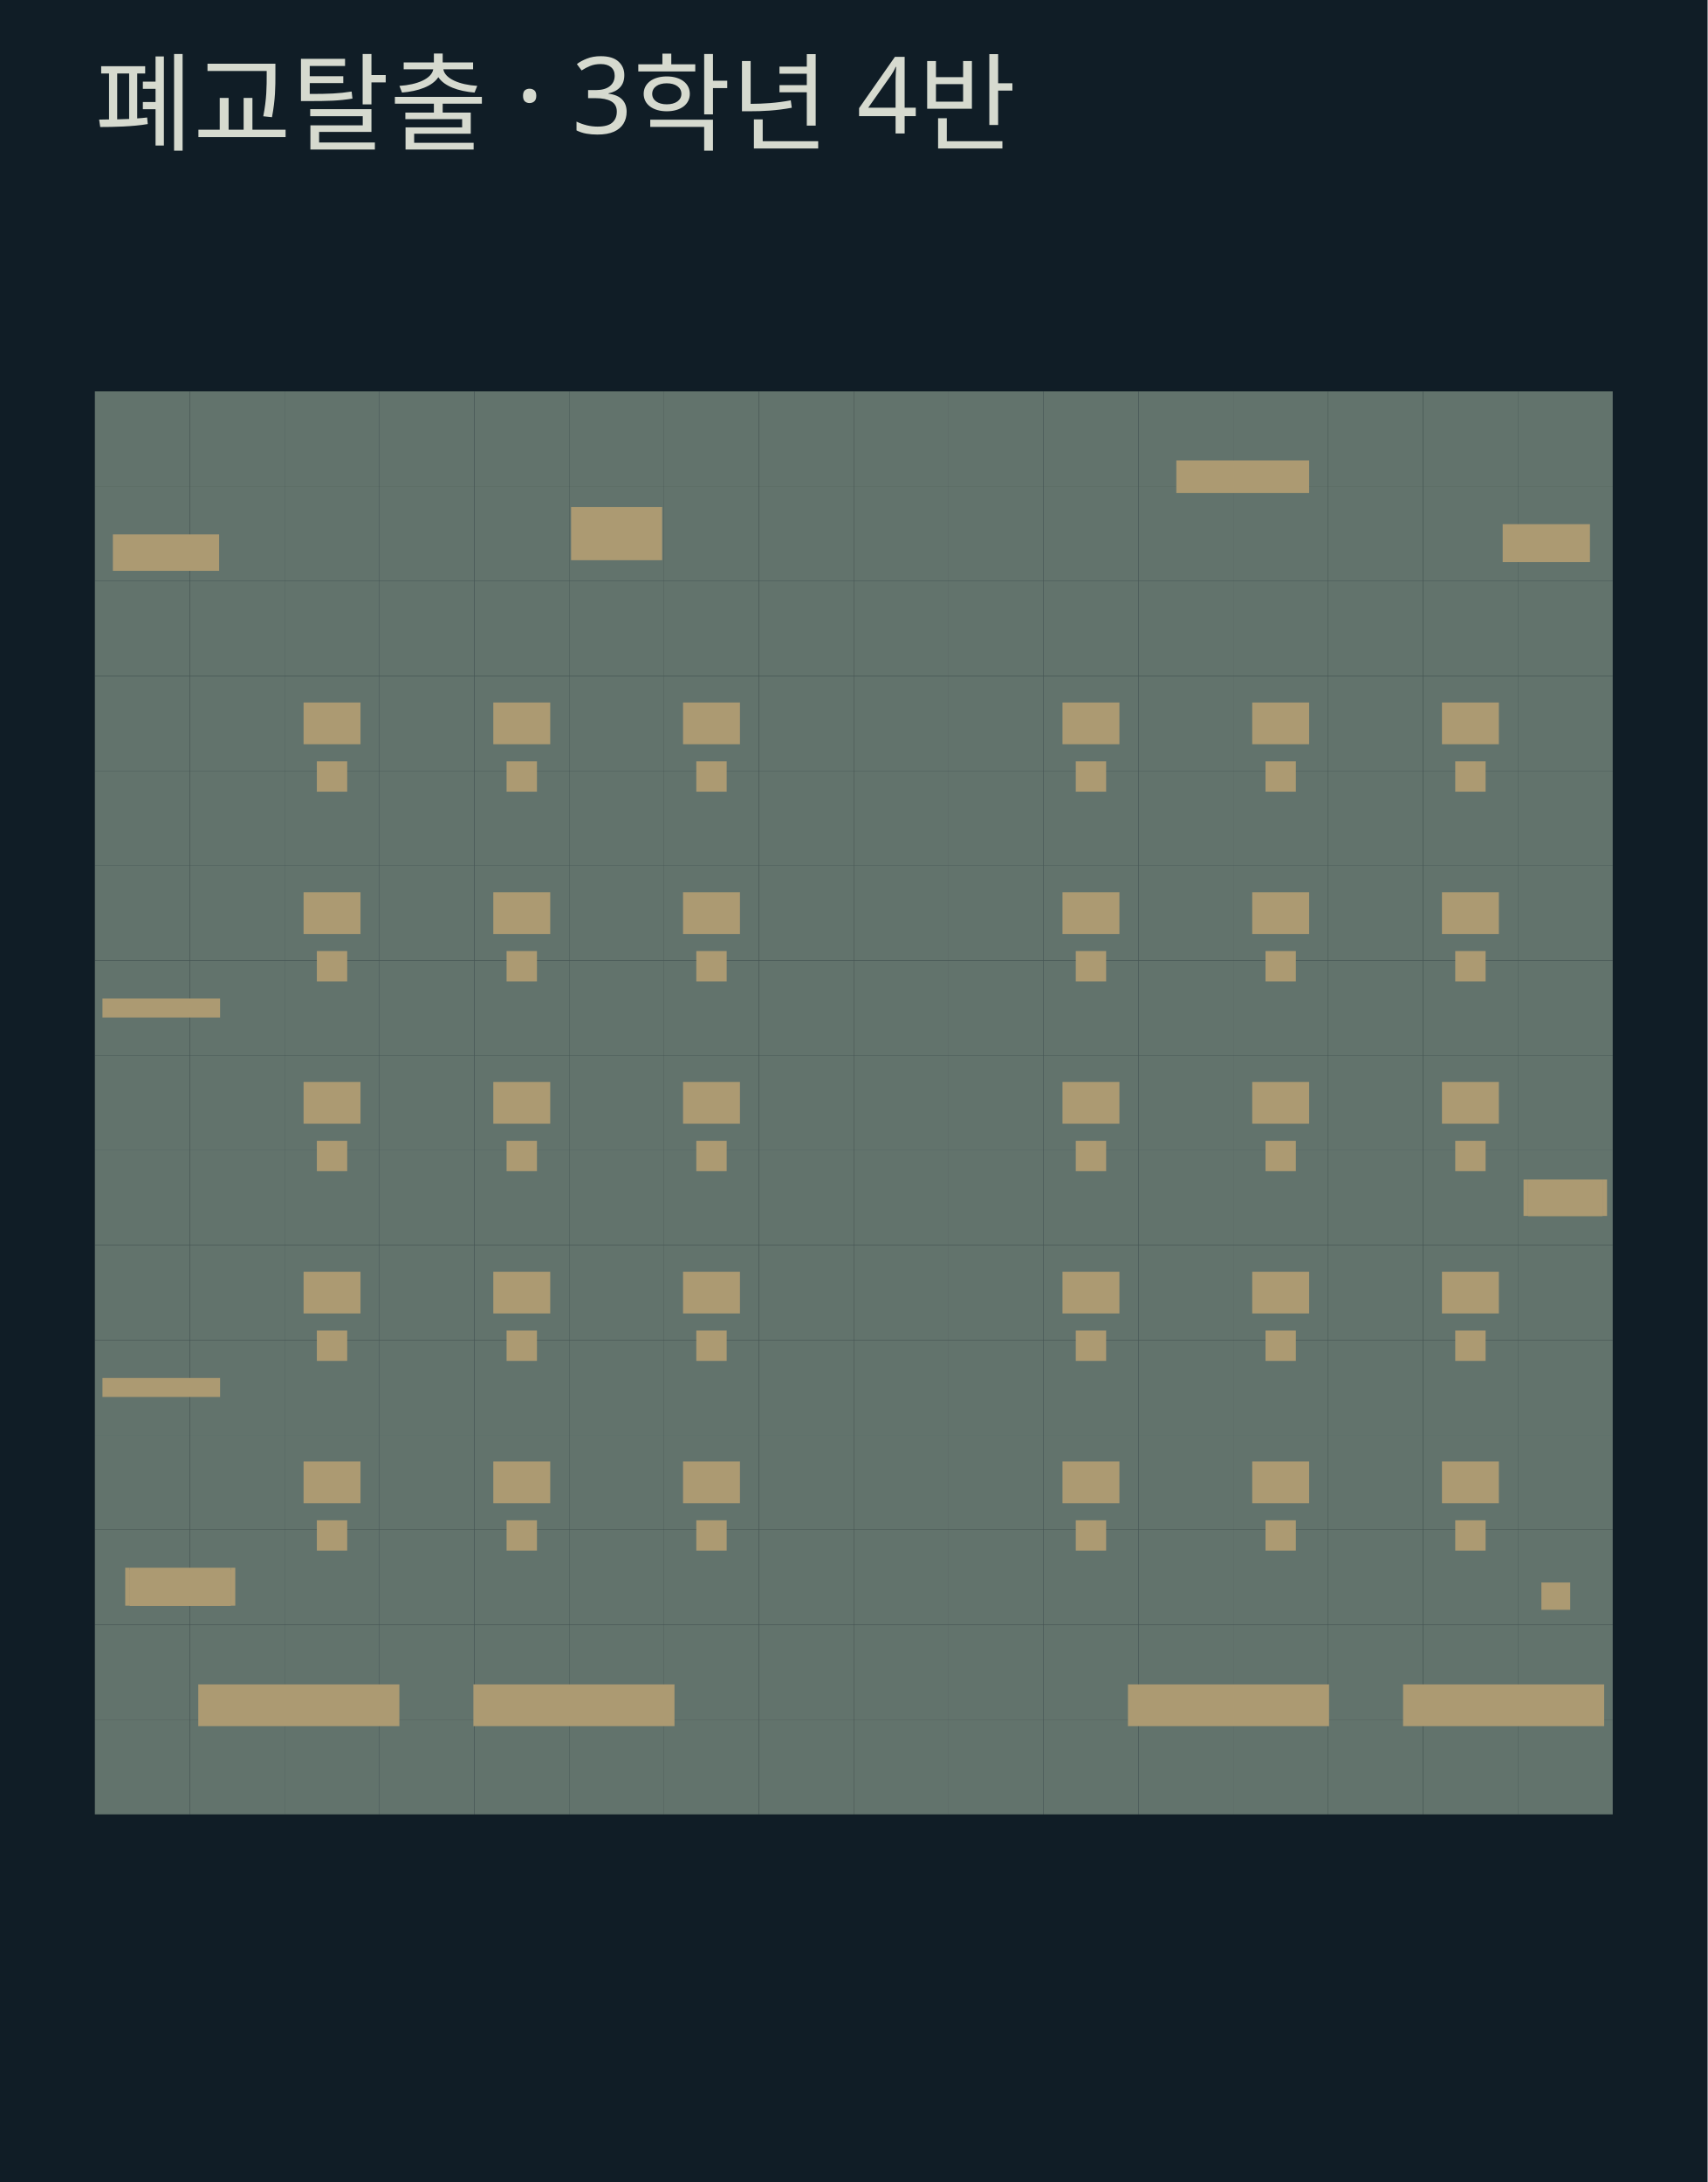
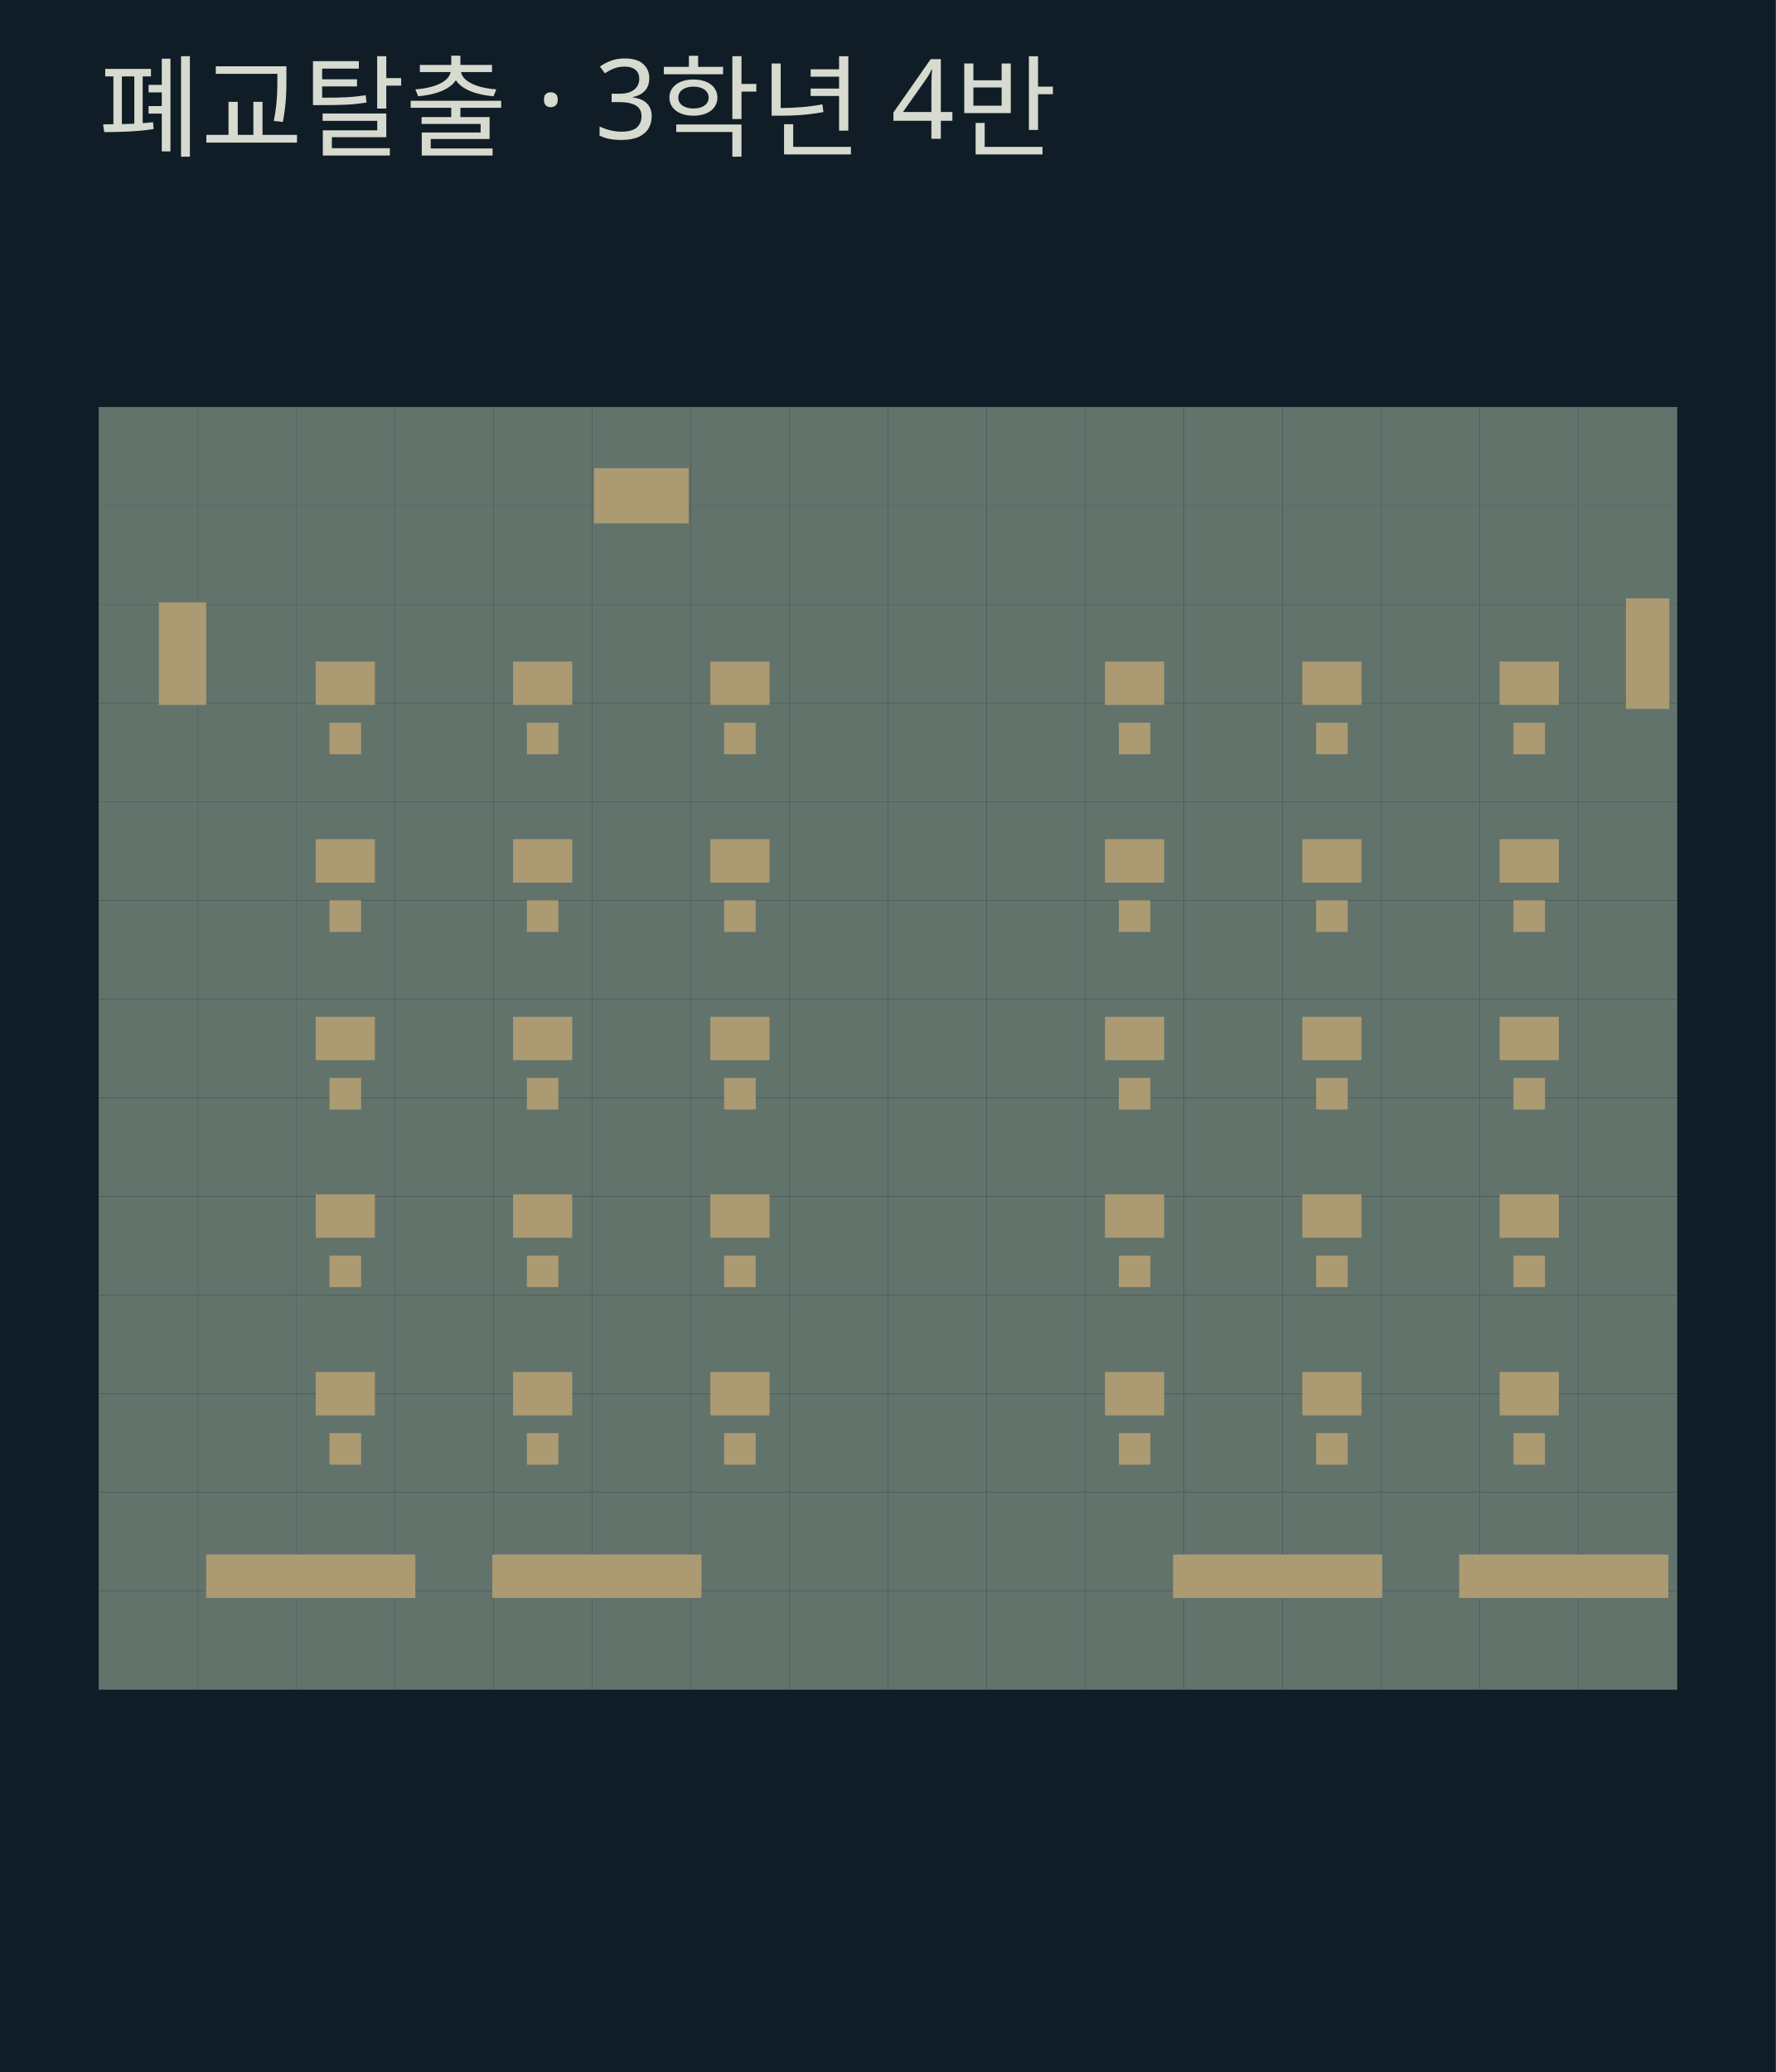
- <svg xmlns="http://www.w3.org/2000/svg" viewBox="0 0 288 368">
-   <rect width="288" height="368" fill="#101d26" />
+ <svg xmlns="http://www.w3.org/2000/svg" viewBox="0 0 288 336">
+   <rect width="288" height="336" fill="#101d26" />
  <style>text{font:10px sans-serif;fill:#d6dacf}</style>
  <text x="16" y="24" style="font-size:18px">폐교탈출 · 3학년 4반</text>
-   <rect x="16" y="290" width="16" height="16" fill="#62736c" />
-   <rect x="16" y="274" width="16" height="16" fill="#62736c" />
  <rect x="16" y="258" width="16" height="16" fill="#62736c" />
  <rect x="16" y="242" width="16" height="16" fill="#62736c" />
  <rect x="16" y="226" width="16" height="16" fill="#62736c" />
  <rect x="16" y="210" width="16" height="16" fill="#62736c" />
  <rect x="16" y="194" width="16" height="16" fill="#62736c" />
  <rect x="16" y="178" width="16" height="16" fill="#62736c" />
  <rect x="16" y="162" width="16" height="16" fill="#62736c" />
  <rect x="16" y="146" width="16" height="16" fill="#62736c" />
  <rect x="16" y="130" width="16" height="16" fill="#62736c" />
  <rect x="16" y="114" width="16" height="16" fill="#62736c" />
  <rect x="16" y="98" width="16" height="16" fill="#62736c" />
  <rect x="16" y="82" width="16" height="16" fill="#62736c" />
  <rect x="16" y="66" width="16" height="16" fill="#62736c" />
-   <rect x="32" y="290" width="16" height="16" fill="#62736c" />
-   <rect x="32" y="274" width="16" height="16" fill="#62736c" />
  <rect x="32" y="258" width="16" height="16" fill="#62736c" />
  <rect x="32" y="242" width="16" height="16" fill="#62736c" />
  <rect x="32" y="226" width="16" height="16" fill="#62736c" />
  <rect x="32" y="210" width="16" height="16" fill="#62736c" />
  <rect x="32" y="194" width="16" height="16" fill="#62736c" />
  <rect x="32" y="178" width="16" height="16" fill="#62736c" />
  <rect x="32" y="162" width="16" height="16" fill="#62736c" />
  <rect x="32" y="146" width="16" height="16" fill="#62736c" />
  <rect x="32" y="130" width="16" height="16" fill="#62736c" />
  <rect x="32" y="114" width="16" height="16" fill="#62736c" />
  <rect x="32" y="98" width="16" height="16" fill="#62736c" />
  <rect x="32" y="82" width="16" height="16" fill="#62736c" />
  <rect x="32" y="66" width="16" height="16" fill="#62736c" />
-   <rect x="48" y="290" width="16" height="16" fill="#62736c" />
-   <rect x="48" y="274" width="16" height="16" fill="#62736c" />
  <rect x="48" y="258" width="16" height="16" fill="#62736c" />
  <rect x="48" y="242" width="16" height="16" fill="#62736c" />
  <rect x="48" y="226" width="16" height="16" fill="#62736c" />
  <rect x="48" y="210" width="16" height="16" fill="#62736c" />
  <rect x="48" y="194" width="16" height="16" fill="#62736c" />
  <rect x="48" y="178" width="16" height="16" fill="#62736c" />
  <rect x="48" y="162" width="16" height="16" fill="#62736c" />
  <rect x="48" y="146" width="16" height="16" fill="#62736c" />
  <rect x="48" y="130" width="16" height="16" fill="#62736c" />
  <rect x="48" y="114" width="16" height="16" fill="#62736c" />
  <rect x="48" y="98" width="16" height="16" fill="#62736c" />
  <rect x="48" y="82" width="16" height="16" fill="#62736c" />
  <rect x="48" y="66" width="16" height="16" fill="#62736c" />
-   <rect x="64" y="290" width="16" height="16" fill="#62736c" />
-   <rect x="64" y="274" width="16" height="16" fill="#62736c" />
  <rect x="64" y="258" width="16" height="16" fill="#62736c" />
  <rect x="64" y="242" width="16" height="16" fill="#62736c" />
  <rect x="64" y="226" width="16" height="16" fill="#62736c" />
  <rect x="64" y="210" width="16" height="16" fill="#62736c" />
  <rect x="64" y="194" width="16" height="16" fill="#62736c" />
  <rect x="64" y="178" width="16" height="16" fill="#62736c" />
  <rect x="64" y="162" width="16" height="16" fill="#62736c" />
  <rect x="64" y="146" width="16" height="16" fill="#62736c" />
  <rect x="64" y="130" width="16" height="16" fill="#62736c" />
  <rect x="64" y="114" width="16" height="16" fill="#62736c" />
  <rect x="64" y="98" width="16" height="16" fill="#62736c" />
  <rect x="64" y="82" width="16" height="16" fill="#62736c" />
  <rect x="64" y="66" width="16" height="16" fill="#62736c" />
-   <rect x="80" y="290" width="16" height="16" fill="#62736c" />
-   <rect x="80" y="274" width="16" height="16" fill="#62736c" />
  <rect x="80" y="258" width="16" height="16" fill="#62736c" />
  <rect x="80" y="242" width="16" height="16" fill="#62736c" />
  <rect x="80" y="226" width="16" height="16" fill="#62736c" />
  <rect x="80" y="210" width="16" height="16" fill="#62736c" />
  <rect x="80" y="194" width="16" height="16" fill="#62736c" />
  <rect x="80" y="178" width="16" height="16" fill="#62736c" />
  <rect x="80" y="162" width="16" height="16" fill="#62736c" />
  <rect x="80" y="146" width="16" height="16" fill="#62736c" />
  <rect x="80" y="130" width="16" height="16" fill="#62736c" />
  <rect x="80" y="114" width="16" height="16" fill="#62736c" />
  <rect x="80" y="98" width="16" height="16" fill="#62736c" />
  <rect x="80" y="82" width="16" height="16" fill="#62736c" />
  <rect x="80" y="66" width="16" height="16" fill="#62736c" />
-   <rect x="96" y="290" width="16" height="16" fill="#62736c" />
-   <rect x="96" y="274" width="16" height="16" fill="#62736c" />
  <rect x="96" y="258" width="16" height="16" fill="#62736c" />
  <rect x="96" y="242" width="16" height="16" fill="#62736c" />
  <rect x="96" y="226" width="16" height="16" fill="#62736c" />
  <rect x="96" y="210" width="16" height="16" fill="#62736c" />
  <rect x="96" y="194" width="16" height="16" fill="#62736c" />
  <rect x="96" y="178" width="16" height="16" fill="#62736c" />
  <rect x="96" y="162" width="16" height="16" fill="#62736c" />
  <rect x="96" y="146" width="16" height="16" fill="#62736c" />
  <rect x="96" y="130" width="16" height="16" fill="#62736c" />
  <rect x="96" y="114" width="16" height="16" fill="#62736c" />
  <rect x="96" y="98" width="16" height="16" fill="#62736c" />
  <rect x="96" y="82" width="16" height="16" fill="#62736c" />
  <rect x="96" y="66" width="16" height="16" fill="#62736c" />
-   <rect x="112" y="290" width="16" height="16" fill="#62736c" />
-   <rect x="112" y="274" width="16" height="16" fill="#62736c" />
  <rect x="112" y="258" width="16" height="16" fill="#62736c" />
  <rect x="112" y="242" width="16" height="16" fill="#62736c" />
  <rect x="112" y="226" width="16" height="16" fill="#62736c" />
  <rect x="112" y="210" width="16" height="16" fill="#62736c" />
  <rect x="112" y="194" width="16" height="16" fill="#62736c" />
  <rect x="112" y="178" width="16" height="16" fill="#62736c" />
  <rect x="112" y="162" width="16" height="16" fill="#62736c" />
  <rect x="112" y="146" width="16" height="16" fill="#62736c" />
  <rect x="112" y="130" width="16" height="16" fill="#62736c" />
  <rect x="112" y="114" width="16" height="16" fill="#62736c" />
  <rect x="112" y="98" width="16" height="16" fill="#62736c" />
  <rect x="112" y="82" width="16" height="16" fill="#62736c" />
  <rect x="112" y="66" width="16" height="16" fill="#62736c" />
-   <rect x="128" y="290" width="16" height="16" fill="#62736c" />
-   <rect x="128" y="274" width="16" height="16" fill="#62736c" />
  <rect x="128" y="258" width="16" height="16" fill="#62736c" />
  <rect x="128" y="242" width="16" height="16" fill="#62736c" />
  <rect x="128" y="226" width="16" height="16" fill="#62736c" />
  <rect x="128" y="210" width="16" height="16" fill="#62736c" />
  <rect x="128" y="194" width="16" height="16" fill="#62736c" />
  <rect x="128" y="178" width="16" height="16" fill="#62736c" />
  <rect x="128" y="162" width="16" height="16" fill="#62736c" />
  <rect x="128" y="146" width="16" height="16" fill="#62736c" />
  <rect x="128" y="130" width="16" height="16" fill="#62736c" />
  <rect x="128" y="114" width="16" height="16" fill="#62736c" />
  <rect x="128" y="98" width="16" height="16" fill="#62736c" />
  <rect x="128" y="82" width="16" height="16" fill="#62736c" />
  <rect x="128" y="66" width="16" height="16" fill="#62736c" />
-   <rect x="144" y="290" width="16" height="16" fill="#62736c" />
-   <rect x="144" y="274" width="16" height="16" fill="#62736c" />
  <rect x="144" y="258" width="16" height="16" fill="#62736c" />
  <rect x="144" y="242" width="16" height="16" fill="#62736c" />
  <rect x="144" y="226" width="16" height="16" fill="#62736c" />
  <rect x="144" y="210" width="16" height="16" fill="#62736c" />
  <rect x="144" y="194" width="16" height="16" fill="#62736c" />
  <rect x="144" y="178" width="16" height="16" fill="#62736c" />
  <rect x="144" y="162" width="16" height="16" fill="#62736c" />
  <rect x="144" y="146" width="16" height="16" fill="#62736c" />
  <rect x="144" y="130" width="16" height="16" fill="#62736c" />
  <rect x="144" y="114" width="16" height="16" fill="#62736c" />
  <rect x="144" y="98" width="16" height="16" fill="#62736c" />
  <rect x="144" y="82" width="16" height="16" fill="#62736c" />
  <rect x="144" y="66" width="16" height="16" fill="#62736c" />
-   <rect x="160" y="290" width="16" height="16" fill="#62736c" />
-   <rect x="160" y="274" width="16" height="16" fill="#62736c" />
  <rect x="160" y="258" width="16" height="16" fill="#62736c" />
  <rect x="160" y="242" width="16" height="16" fill="#62736c" />
  <rect x="160" y="226" width="16" height="16" fill="#62736c" />
  <rect x="160" y="210" width="16" height="16" fill="#62736c" />
  <rect x="160" y="194" width="16" height="16" fill="#62736c" />
  <rect x="160" y="178" width="16" height="16" fill="#62736c" />
  <rect x="160" y="162" width="16" height="16" fill="#62736c" />
  <rect x="160" y="146" width="16" height="16" fill="#62736c" />
  <rect x="160" y="130" width="16" height="16" fill="#62736c" />
  <rect x="160" y="114" width="16" height="16" fill="#62736c" />
  <rect x="160" y="98" width="16" height="16" fill="#62736c" />
  <rect x="160" y="82" width="16" height="16" fill="#62736c" />
  <rect x="160" y="66" width="16" height="16" fill="#62736c" />
-   <rect x="176" y="290" width="16" height="16" fill="#62736c" />
-   <rect x="176" y="274" width="16" height="16" fill="#62736c" />
  <rect x="176" y="258" width="16" height="16" fill="#62736c" />
  <rect x="176" y="242" width="16" height="16" fill="#62736c" />
  <rect x="176" y="226" width="16" height="16" fill="#62736c" />
  <rect x="176" y="210" width="16" height="16" fill="#62736c" />
  <rect x="176" y="194" width="16" height="16" fill="#62736c" />
  <rect x="176" y="178" width="16" height="16" fill="#62736c" />
  <rect x="176" y="162" width="16" height="16" fill="#62736c" />
  <rect x="176" y="146" width="16" height="16" fill="#62736c" />
  <rect x="176" y="130" width="16" height="16" fill="#62736c" />
  <rect x="176" y="114" width="16" height="16" fill="#62736c" />
  <rect x="176" y="98" width="16" height="16" fill="#62736c" />
  <rect x="176" y="82" width="16" height="16" fill="#62736c" />
  <rect x="176" y="66" width="16" height="16" fill="#62736c" />
-   <rect x="192" y="290" width="16" height="16" fill="#62736c" />
-   <rect x="192" y="274" width="16" height="16" fill="#62736c" />
  <rect x="192" y="258" width="16" height="16" fill="#62736c" />
  <rect x="192" y="242" width="16" height="16" fill="#62736c" />
  <rect x="192" y="226" width="16" height="16" fill="#62736c" />
  <rect x="192" y="210" width="16" height="16" fill="#62736c" />
  <rect x="192" y="194" width="16" height="16" fill="#62736c" />
  <rect x="192" y="178" width="16" height="16" fill="#62736c" />
  <rect x="192" y="162" width="16" height="16" fill="#62736c" />
  <rect x="192" y="146" width="16" height="16" fill="#62736c" />
  <rect x="192" y="130" width="16" height="16" fill="#62736c" />
  <rect x="192" y="114" width="16" height="16" fill="#62736c" />
  <rect x="192" y="98" width="16" height="16" fill="#62736c" />
  <rect x="192" y="82" width="16" height="16" fill="#62736c" />
  <rect x="192" y="66" width="16" height="16" fill="#62736c" />
-   <rect x="208" y="290" width="16" height="16" fill="#62736c" />
-   <rect x="208" y="274" width="16" height="16" fill="#62736c" />
  <rect x="208" y="258" width="16" height="16" fill="#62736c" />
  <rect x="208" y="242" width="16" height="16" fill="#62736c" />
  <rect x="208" y="226" width="16" height="16" fill="#62736c" />
  <rect x="208" y="210" width="16" height="16" fill="#62736c" />
  <rect x="208" y="194" width="16" height="16" fill="#62736c" />
  <rect x="208" y="178" width="16" height="16" fill="#62736c" />
  <rect x="208" y="162" width="16" height="16" fill="#62736c" />
  <rect x="208" y="146" width="16" height="16" fill="#62736c" />
  <rect x="208" y="130" width="16" height="16" fill="#62736c" />
  <rect x="208" y="114" width="16" height="16" fill="#62736c" />
  <rect x="208" y="98" width="16" height="16" fill="#62736c" />
  <rect x="208" y="82" width="16" height="16" fill="#62736c" />
  <rect x="208" y="66" width="16" height="16" fill="#62736c" />
-   <rect x="224" y="290" width="16" height="16" fill="#62736c" />
-   <rect x="224" y="274" width="16" height="16" fill="#62736c" />
  <rect x="224" y="258" width="16" height="16" fill="#62736c" />
  <rect x="224" y="242" width="16" height="16" fill="#62736c" />
  <rect x="224" y="226" width="16" height="16" fill="#62736c" />
  <rect x="224" y="210" width="16" height="16" fill="#62736c" />
  <rect x="224" y="194" width="16" height="16" fill="#62736c" />
  <rect x="224" y="178" width="16" height="16" fill="#62736c" />
  <rect x="224" y="162" width="16" height="16" fill="#62736c" />
  <rect x="224" y="146" width="16" height="16" fill="#62736c" />
  <rect x="224" y="130" width="16" height="16" fill="#62736c" />
  <rect x="224" y="114" width="16" height="16" fill="#62736c" />
  <rect x="224" y="98" width="16" height="16" fill="#62736c" />
  <rect x="224" y="82" width="16" height="16" fill="#62736c" />
  <rect x="224" y="66" width="16" height="16" fill="#62736c" />
-   <rect x="240" y="290" width="16" height="16" fill="#62736c" />
-   <rect x="240" y="274" width="16" height="16" fill="#62736c" />
  <rect x="240" y="258" width="16" height="16" fill="#62736c" />
  <rect x="240" y="242" width="16" height="16" fill="#62736c" />
  <rect x="240" y="226" width="16" height="16" fill="#62736c" />
  <rect x="240" y="210" width="16" height="16" fill="#62736c" />
  <rect x="240" y="194" width="16" height="16" fill="#62736c" />
  <rect x="240" y="178" width="16" height="16" fill="#62736c" />
  <rect x="240" y="162" width="16" height="16" fill="#62736c" />
  <rect x="240" y="146" width="16" height="16" fill="#62736c" />
  <rect x="240" y="130" width="16" height="16" fill="#62736c" />
  <rect x="240" y="114" width="16" height="16" fill="#62736c" />
  <rect x="240" y="98" width="16" height="16" fill="#62736c" />
  <rect x="240" y="82" width="16" height="16" fill="#62736c" />
  <rect x="240" y="66" width="16" height="16" fill="#62736c" />
-   <rect x="256" y="290" width="16" height="16" fill="#62736c" />
-   <rect x="256" y="274" width="16" height="16" fill="#62736c" />
  <rect x="256" y="258" width="16" height="16" fill="#62736c" />
  <rect x="256" y="242" width="16" height="16" fill="#62736c" />
  <rect x="256" y="226" width="16" height="16" fill="#62736c" />
  <rect x="256" y="210" width="16" height="16" fill="#62736c" />
  <rect x="256" y="194" width="16" height="16" fill="#62736c" />
  <rect x="256" y="178" width="16" height="16" fill="#62736c" />
  <rect x="256" y="162" width="16" height="16" fill="#62736c" />
  <rect x="256" y="146" width="16" height="16" fill="#62736c" />
  <rect x="256" y="130" width="16" height="16" fill="#62736c" />
  <rect x="256" y="114" width="16" height="16" fill="#62736c" />
  <rect x="256" y="98" width="16" height="16" fill="#62736c" />
  <rect x="256" y="82" width="16" height="16" fill="#62736c" />
  <rect x="256" y="66" width="16" height="16" fill="#62736c" />
-   <rect x="96.32" y="85.52" width="15.36" height="8.96" fill="#ac9a72" />
-   <rect x="51.2" y="246.48" width="9.6" height="7.04" fill="#ac9a72" />
-   <rect x="53.44" y="256.4" width="5.12" height="5.12" fill="#ac9a72" />
-   <rect x="51.2" y="214.48" width="9.6" height="7.04" fill="#ac9a72" />
-   <rect x="53.44" y="224.4" width="5.12" height="5.12" fill="#ac9a72" />
-   <rect x="51.2" y="182.48" width="9.6" height="7.04" fill="#ac9a72" />
-   <rect x="53.44" y="192.4" width="5.12" height="5.12" fill="#ac9a72" />
-   <rect x="51.2" y="150.48" width="9.6" height="7.04" fill="#ac9a72" />
-   <rect x="53.44" y="160.4" width="5.12" height="5.12" fill="#ac9a72" />
-   <rect x="51.2" y="118.48" width="9.6" height="7.04" fill="#ac9a72" />
-   <rect x="53.44" y="128.4" width="5.12" height="5.12" fill="#ac9a72" />
-   <rect x="83.2" y="246.48" width="9.6" height="7.04" fill="#ac9a72" />
-   <rect x="85.44" y="256.4" width="5.12" height="5.12" fill="#ac9a72" />
-   <rect x="83.2" y="214.48" width="9.6" height="7.04" fill="#ac9a72" />
-   <rect x="85.44" y="224.4" width="5.12" height="5.12" fill="#ac9a72" />
-   <rect x="83.2" y="182.48" width="9.6" height="7.04" fill="#ac9a72" />
-   <rect x="85.44" y="192.4" width="5.12" height="5.12" fill="#ac9a72" />
-   <rect x="83.2" y="150.48" width="9.6" height="7.04" fill="#ac9a72" />
-   <rect x="85.44" y="160.4" width="5.12" height="5.12" fill="#ac9a72" />
-   <rect x="83.2" y="118.48" width="9.6" height="7.04" fill="#ac9a72" />
-   <rect x="85.44" y="128.4" width="5.12" height="5.12" fill="#ac9a72" />
-   <rect x="115.2" y="246.48" width="9.6" height="7.04" fill="#ac9a72" />
-   <rect x="117.44" y="256.4" width="5.12" height="5.12" fill="#ac9a72" />
-   <rect x="115.2" y="214.48" width="9.6" height="7.04" fill="#ac9a72" />
-   <rect x="117.44" y="224.4" width="5.12" height="5.12" fill="#ac9a72" />
-   <rect x="115.2" y="182.48" width="9.6" height="7.04" fill="#ac9a72" />
-   <rect x="117.44" y="192.4" width="5.12" height="5.12" fill="#ac9a72" />
-   <rect x="115.2" y="150.48" width="9.6" height="7.04" fill="#ac9a72" />
-   <rect x="117.44" y="160.4" width="5.12" height="5.12" fill="#ac9a72" />
-   <rect x="115.2" y="118.48" width="9.6" height="7.04" fill="#ac9a72" />
-   <rect x="117.44" y="128.4" width="5.12" height="5.12" fill="#ac9a72" />
-   <rect x="179.2" y="246.48" width="9.6" height="7.04" fill="#ac9a72" />
-   <rect x="181.44" y="256.4" width="5.12" height="5.12" fill="#ac9a72" />
-   <rect x="179.2" y="214.48" width="9.6" height="7.04" fill="#ac9a72" />
-   <rect x="181.44" y="224.4" width="5.12" height="5.12" fill="#ac9a72" />
-   <rect x="179.2" y="182.48" width="9.6" height="7.04" fill="#ac9a72" />
-   <rect x="181.44" y="192.4" width="5.12" height="5.12" fill="#ac9a72" />
-   <rect x="179.2" y="150.48" width="9.6" height="7.04" fill="#ac9a72" />
-   <rect x="181.44" y="160.4" width="5.12" height="5.12" fill="#ac9a72" />
-   <rect x="179.2" y="118.48" width="9.6" height="7.04" fill="#ac9a72" />
-   <rect x="181.44" y="128.4" width="5.12" height="5.12" fill="#ac9a72" />
-   <rect x="211.2" y="246.48" width="9.6" height="7.04" fill="#ac9a72" />
-   <rect x="213.44" y="256.4" width="5.12" height="5.12" fill="#ac9a72" />
-   <rect x="211.2" y="214.48" width="9.6" height="7.04" fill="#ac9a72" />
-   <rect x="213.44" y="224.4" width="5.12" height="5.12" fill="#ac9a72" />
-   <rect x="211.2" y="182.48" width="9.6" height="7.04" fill="#ac9a72" />
-   <rect x="213.44" y="192.4" width="5.12" height="5.12" fill="#ac9a72" />
-   <rect x="211.2" y="150.48" width="9.6" height="7.04" fill="#ac9a72" />
-   <rect x="213.44" y="160.4" width="5.12" height="5.12" fill="#ac9a72" />
-   <rect x="211.2" y="118.48" width="9.6" height="7.04" fill="#ac9a72" />
-   <rect x="213.44" y="128.4" width="5.12" height="5.12" fill="#ac9a72" />
-   <rect x="243.2" y="246.48" width="9.6" height="7.04" fill="#ac9a72" />
-   <rect x="245.44" y="256.4" width="5.12" height="5.12" fill="#ac9a72" />
-   <rect x="243.2" y="214.48" width="9.6" height="7.04" fill="#ac9a72" />
-   <rect x="245.44" y="224.4" width="5.12" height="5.12" fill="#ac9a72" />
-   <rect x="243.2" y="182.48" width="9.6" height="7.04" fill="#ac9a72" />
-   <rect x="245.44" y="192.4" width="5.12" height="5.12" fill="#ac9a72" />
-   <rect x="243.2" y="150.48" width="9.6" height="7.04" fill="#ac9a72" />
-   <rect x="245.44" y="160.4" width="5.12" height="5.12" fill="#ac9a72" />
-   <rect x="243.2" y="118.48" width="9.6" height="7.04" fill="#ac9a72" />
-   <rect x="245.44" y="128.4" width="5.12" height="5.12" fill="#ac9a72" />
-   <rect x="33.44" y="284.08" width="33.92" height="7.04" fill="#ac9a72" />
-   <rect x="79.84" y="284.08" width="33.92" height="7.04" fill="#ac9a72" />
-   <rect x="190.24" y="284.08" width="33.92" height="7.04" fill="#ac9a72" />
-   <rect x="236.64" y="284.08" width="33.92" height="7.04" fill="#ac9a72" />
-   <rect x="17.28" y="232.4" width="19.84" height="3.2" fill="#ac9a72" />
-   <rect x="17.28" y="168.4" width="19.84" height="3.2" fill="#ac9a72" />
-   <rect x="19.04" y="90.128" width="17.92" height="6.144" fill="#ac9a72" />
-   <rect x="253.44" y="88.4" width="14.72" height="6.4" fill="#ac9a72" />
-   <rect x="257.728" y="198.928" width="12.544" height="0.64" fill="#ac9a72" />
-   <rect x="256.96" y="198.928" width="0.768" height="6.144" fill="#ac9a72" />
-   <rect x="270.272" y="198.928" width="0.768" height="6.144" fill="#ac9a72" />
-   <rect x="257.728" y="199.312" width="12.544" height="5.76" fill="#ac9a72" />
-   <rect x="257.728" y="199.312" width="12.544" height="5.76" fill="#ac9a72" />
-   <rect x="257.728" y="199.312" width="12.544" height="5.76" fill="#ac9a72" />
-   <rect x="257.728" y="199.312" width="12.544" height="5.76" fill="#ac9a72" />
-   <rect x="21.888" y="264.4" width="17.024" height="0.64" fill="#ac9a72" />
-   <rect x="21.12" y="264.4" width="0.768" height="6.4" fill="#ac9a72" />
-   <rect x="38.912" y="264.4" width="0.768" height="6.4" fill="#ac9a72" />
-   <rect x="21.888" y="264.784" width="17.024" height="6.016" fill="#ac9a72" />
-   <rect x="21.888" y="264.784" width="17.024" height="6.016" fill="#ac9a72" />
-   <rect x="21.888" y="264.784" width="17.024" height="6.016" fill="#ac9a72" />
-   <rect x="21.888" y="264.784" width="17.024" height="6.016" fill="#ac9a72" />
-   <rect x="259.968" y="266.896" width="4.864" height="4.608" fill="#ac9a72" />
-   <rect x="198.4" y="77.648" width="22.4" height="5.504" fill="#ac9a72" />
+   <rect x="96.32" y="75.92" width="15.36" height="8.96" fill="#ac9a72" />
+   <rect x="51.2" y="107.28" width="9.6" height="7.04" fill="#ac9a72" />
+   <rect x="53.44" y="117.2" width="5.12" height="5.12" fill="#ac9a72" />
+   <rect x="51.2" y="136.08" width="9.6" height="7.04" fill="#ac9a72" />
+   <rect x="53.44" y="146.0" width="5.12" height="5.12" fill="#ac9a72" />
+   <rect x="51.2" y="164.88" width="9.6" height="7.04" fill="#ac9a72" />
+   <rect x="53.44" y="174.8" width="5.12" height="5.12" fill="#ac9a72" />
+   <rect x="51.2" y="193.68" width="9.6" height="7.04" fill="#ac9a72" />
+   <rect x="53.44" y="203.6" width="5.12" height="5.12" fill="#ac9a72" />
+   <rect x="51.2" y="222.48" width="9.6" height="7.04" fill="#ac9a72" />
+   <rect x="53.44" y="232.4" width="5.12" height="5.12" fill="#ac9a72" />
+   <rect x="83.2" y="107.28" width="9.6" height="7.04" fill="#ac9a72" />
+   <rect x="85.44" y="117.2" width="5.12" height="5.12" fill="#ac9a72" />
+   <rect x="83.2" y="136.08" width="9.6" height="7.04" fill="#ac9a72" />
+   <rect x="85.44" y="146.0" width="5.12" height="5.12" fill="#ac9a72" />
+   <rect x="83.2" y="164.88" width="9.6" height="7.04" fill="#ac9a72" />
+   <rect x="85.44" y="174.8" width="5.12" height="5.12" fill="#ac9a72" />
+   <rect x="83.2" y="193.68" width="9.6" height="7.04" fill="#ac9a72" />
+   <rect x="85.44" y="203.6" width="5.12" height="5.12" fill="#ac9a72" />
+   <rect x="83.2" y="222.48" width="9.6" height="7.04" fill="#ac9a72" />
+   <rect x="85.44" y="232.4" width="5.12" height="5.12" fill="#ac9a72" />
+   <rect x="115.2" y="107.28" width="9.6" height="7.04" fill="#ac9a72" />
+   <rect x="117.44" y="117.2" width="5.12" height="5.12" fill="#ac9a72" />
+   <rect x="115.2" y="136.08" width="9.6" height="7.04" fill="#ac9a72" />
+   <rect x="117.44" y="146.0" width="5.12" height="5.12" fill="#ac9a72" />
+   <rect x="115.2" y="164.88" width="9.6" height="7.04" fill="#ac9a72" />
+   <rect x="117.44" y="174.8" width="5.12" height="5.12" fill="#ac9a72" />
+   <rect x="115.2" y="193.68" width="9.6" height="7.04" fill="#ac9a72" />
+   <rect x="117.44" y="203.6" width="5.12" height="5.12" fill="#ac9a72" />
+   <rect x="115.2" y="222.48" width="9.6" height="7.04" fill="#ac9a72" />
+   <rect x="117.44" y="232.4" width="5.12" height="5.12" fill="#ac9a72" />
+   <rect x="179.2" y="107.28" width="9.6" height="7.04" fill="#ac9a72" />
+   <rect x="181.44" y="117.2" width="5.12" height="5.12" fill="#ac9a72" />
+   <rect x="179.2" y="136.08" width="9.6" height="7.04" fill="#ac9a72" />
+   <rect x="181.44" y="146.0" width="5.12" height="5.12" fill="#ac9a72" />
+   <rect x="179.2" y="164.88" width="9.6" height="7.04" fill="#ac9a72" />
+   <rect x="181.44" y="174.8" width="5.12" height="5.12" fill="#ac9a72" />
+   <rect x="179.2" y="193.68" width="9.6" height="7.04" fill="#ac9a72" />
+   <rect x="181.44" y="203.6" width="5.12" height="5.12" fill="#ac9a72" />
+   <rect x="179.2" y="222.48" width="9.6" height="7.04" fill="#ac9a72" />
+   <rect x="181.44" y="232.4" width="5.12" height="5.12" fill="#ac9a72" />
+   <rect x="211.2" y="107.28" width="9.6" height="7.04" fill="#ac9a72" />
+   <rect x="213.44" y="117.2" width="5.12" height="5.12" fill="#ac9a72" />
+   <rect x="211.2" y="136.08" width="9.6" height="7.04" fill="#ac9a72" />
+   <rect x="213.44" y="146.0" width="5.12" height="5.12" fill="#ac9a72" />
+   <rect x="211.2" y="164.88" width="9.6" height="7.04" fill="#ac9a72" />
+   <rect x="213.44" y="174.8" width="5.12" height="5.12" fill="#ac9a72" />
+   <rect x="211.2" y="193.68" width="9.6" height="7.04" fill="#ac9a72" />
+   <rect x="213.44" y="203.6" width="5.12" height="5.12" fill="#ac9a72" />
+   <rect x="211.2" y="222.48" width="9.6" height="7.04" fill="#ac9a72" />
+   <rect x="213.44" y="232.4" width="5.12" height="5.12" fill="#ac9a72" />
+   <rect x="243.2" y="107.28" width="9.6" height="7.04" fill="#ac9a72" />
+   <rect x="245.44" y="117.2" width="5.12" height="5.12" fill="#ac9a72" />
+   <rect x="243.2" y="136.08" width="9.6" height="7.04" fill="#ac9a72" />
+   <rect x="245.44" y="146.0" width="5.12" height="5.12" fill="#ac9a72" />
+   <rect x="243.2" y="164.88" width="9.6" height="7.04" fill="#ac9a72" />
+   <rect x="245.44" y="174.8" width="5.12" height="5.12" fill="#ac9a72" />
+   <rect x="243.2" y="193.68" width="9.6" height="7.04" fill="#ac9a72" />
+   <rect x="245.44" y="203.6" width="5.12" height="5.12" fill="#ac9a72" />
+   <rect x="243.2" y="222.48" width="9.6" height="7.04" fill="#ac9a72" />
+   <rect x="245.44" y="232.4" width="5.12" height="5.12" fill="#ac9a72" />
+   <rect x="33.44" y="252.08" width="33.92" height="7.04" fill="#ac9a72" />
+   <rect x="79.84" y="252.08" width="33.92" height="7.04" fill="#ac9a72" />
+   <rect x="190.24" y="252.08" width="33.92" height="7.04" fill="#ac9a72" />
+   <rect x="236.64" y="252.08" width="33.92" height="7.04" fill="#ac9a72" />
+   <rect x="25.76" y="97.68" width="7.68" height="16.64" fill="#ac9a72" />
+   <rect x="263.68" y="97.04" width="7.04" height="17.92" fill="#ac9a72" />
</svg>
